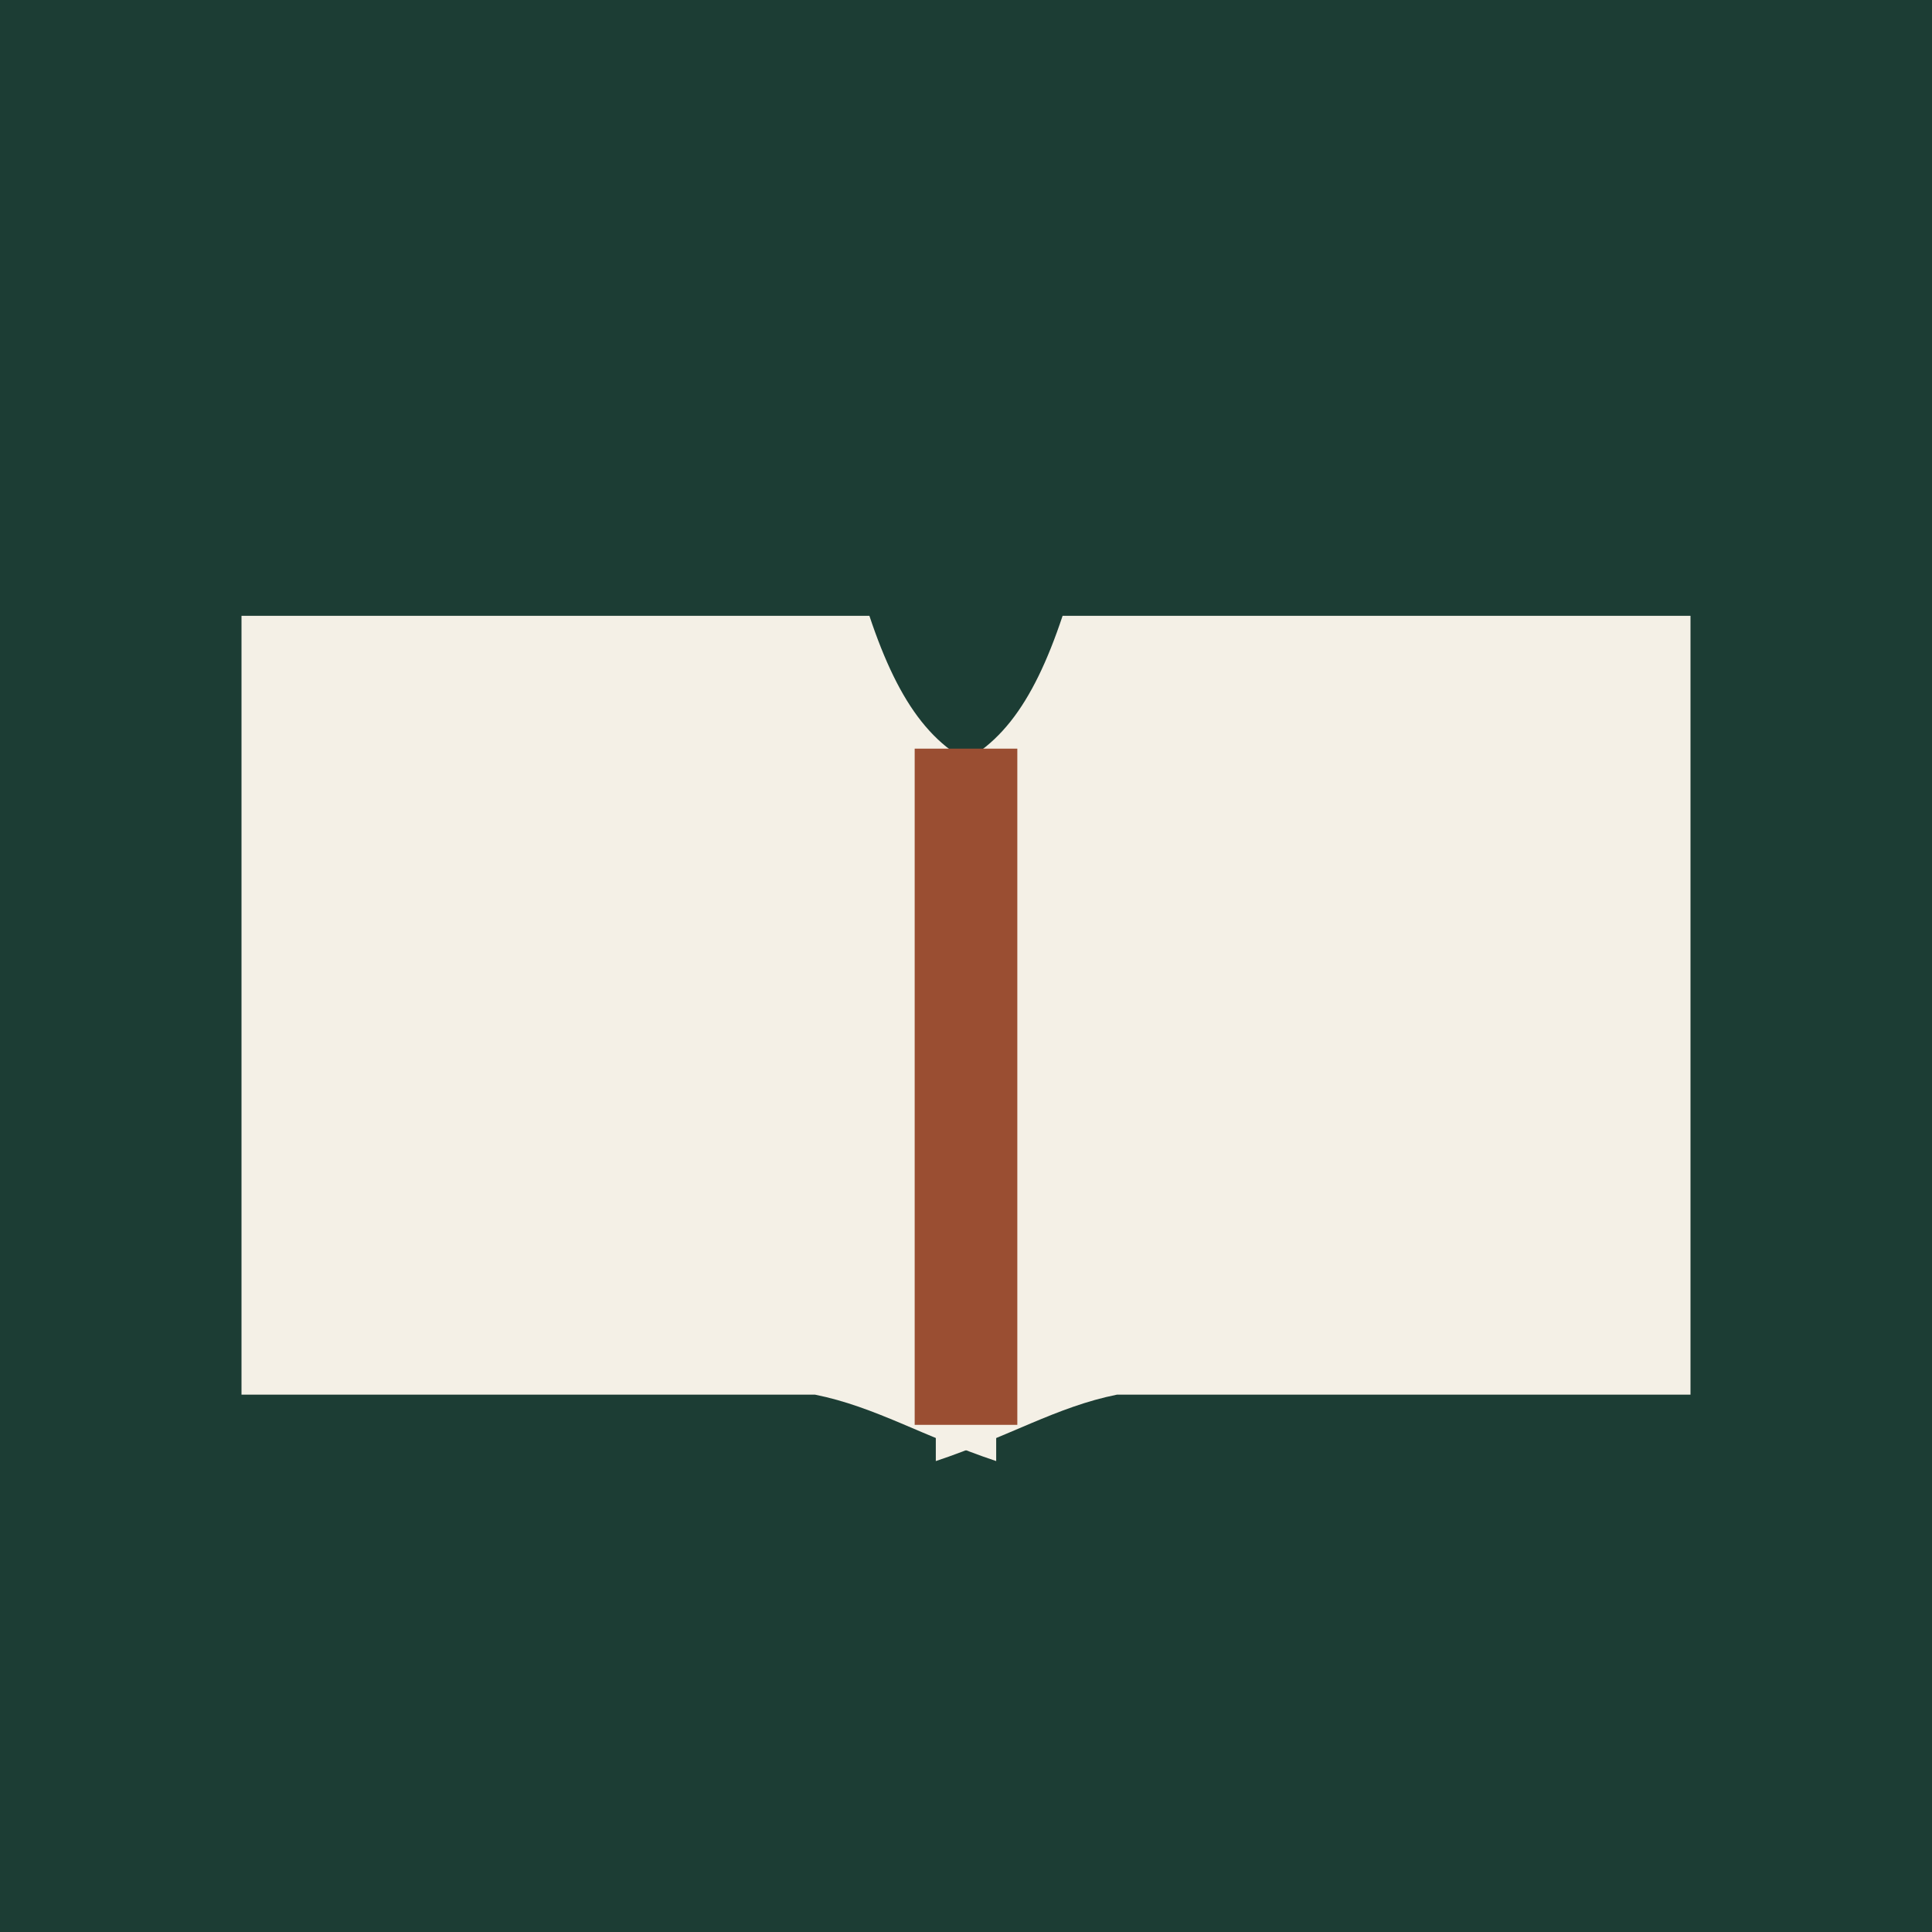
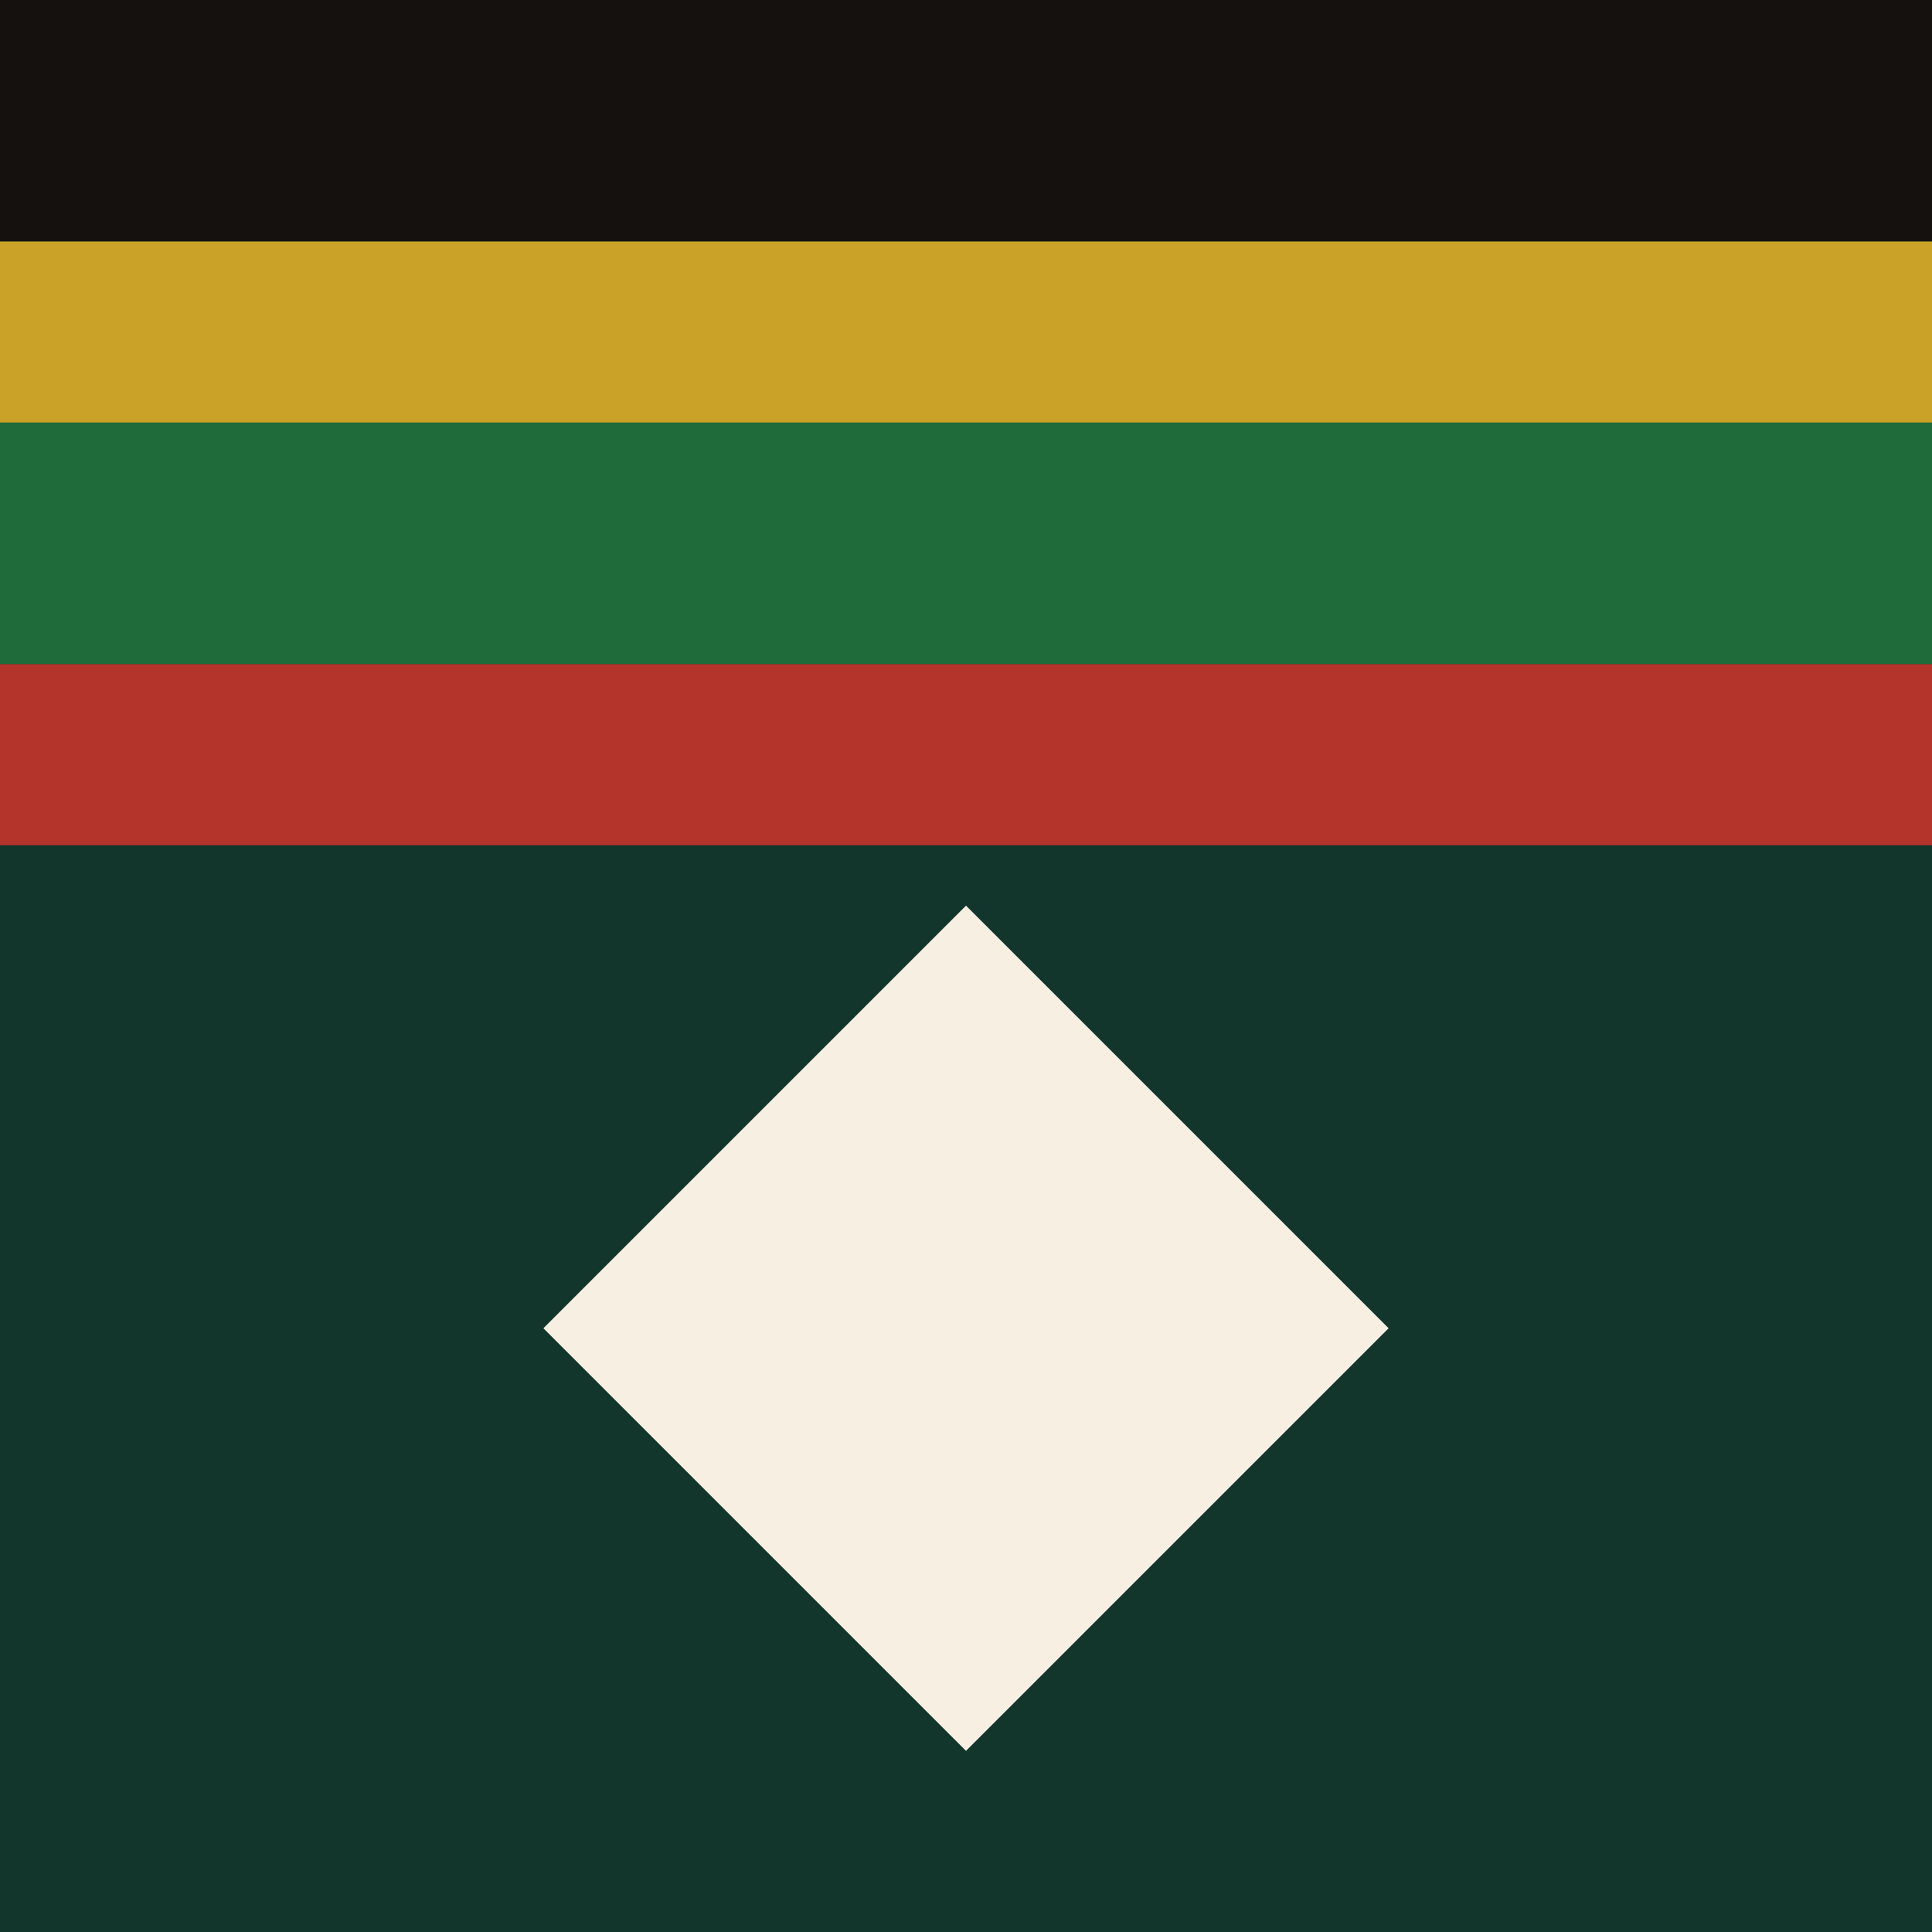
<svg xmlns="http://www.w3.org/2000/svg" viewBox="0 0 32 32" role="img" aria-label="African Studies">
-   <rect width="32" height="32" fill="#1c3d34" />
-   <path fill="#f4f0e6" d="M4 10.2h10.4c.5 1.5 1.1 2.3 2.1 2.6v11.4c-1.2-.4-2-.9-3-1.1H4V10.2z" />
-   <path fill="#f4f0e6" d="M28 10.2H17.6c-.5 1.5-1.1 2.3-2.1 2.6v11.4c1.2-.4 2-.9 3-1.1H28V10.2z" />
-   <rect x="15.15" y="12.4" width="1.7" height="11.2" fill="#9a4e32" />
+   <rect width="32" height="32" fill="#12352c" />
+   <rect y="0" width="32" height="4" fill="#14110e" />
+   <rect y="4" width="32" height="3" fill="#c9a227" />
+   <rect y="7" width="32" height="4" fill="#1f6b3a" />
+   <rect y="11" width="32" height="3" fill="#b4332a" />
+   <path fill="#f6efe2" d="M16 15l7 7-7 7-7-7z" />
</svg>
